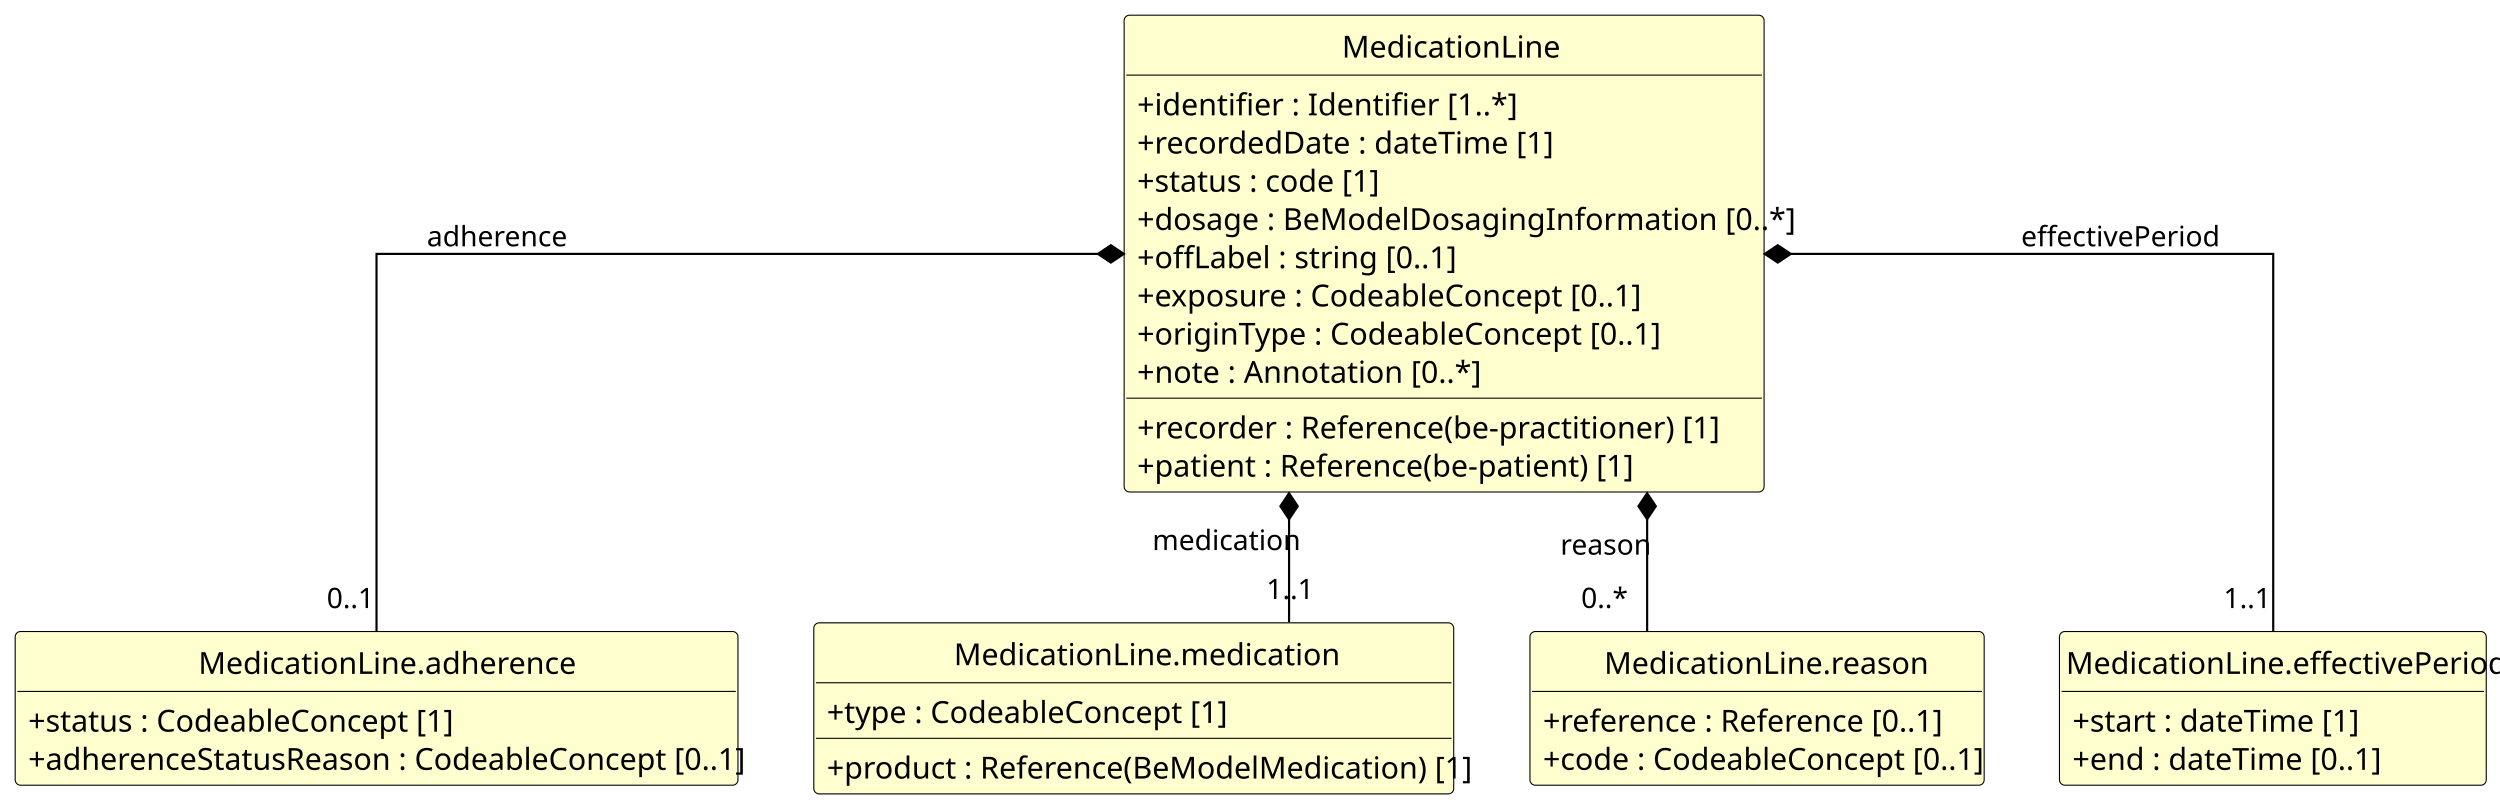
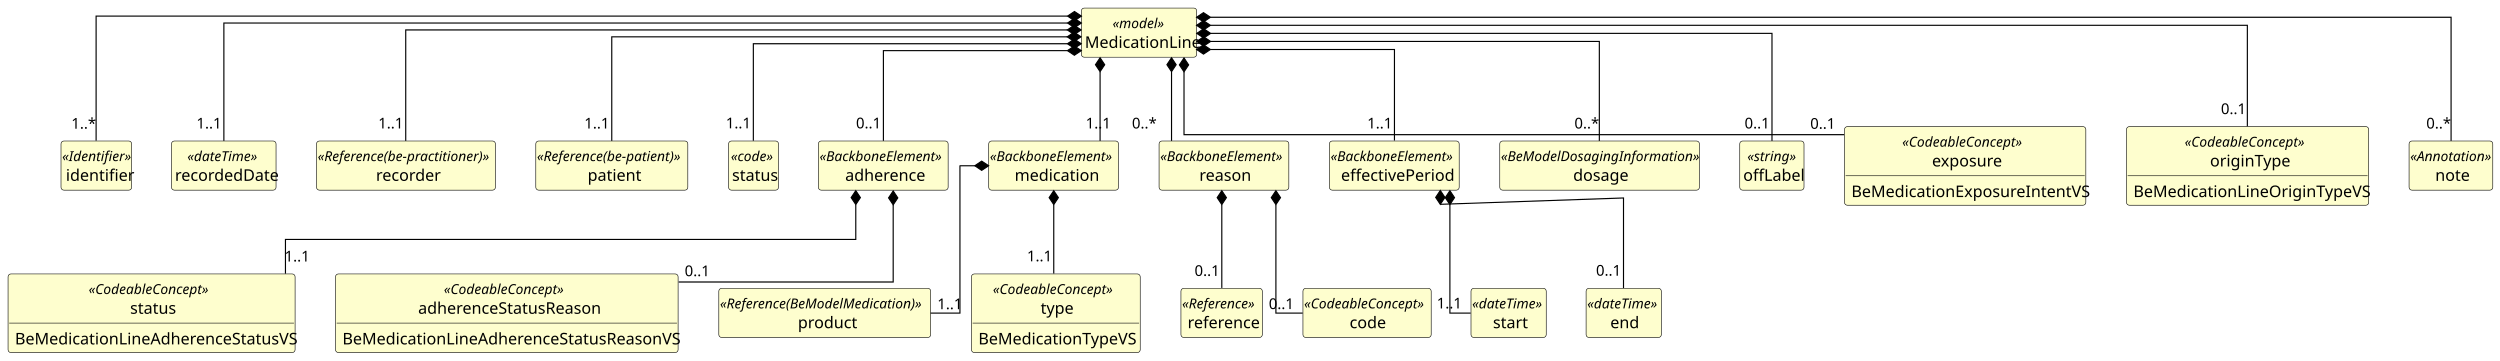
- <svg xmlns="http://www.w3.org/2000/svg" contentStyleType="text/css" data-diagram-type="CLASS" height="372px" preserveAspectRatio="none" style="width:1152px;height:372px;background:#FFFFFF;" version="1.1" viewBox="0 0 1152 372" width="1152px" zoomAndPan="magnify">
+ <svg xmlns="http://www.w3.org/2000/svg" contentStyleType="text/css" data-diagram-type="CLASS" height="313px" preserveAspectRatio="none" style="width:2172px;height:313px;background:#FFFFFF;" version="1.1" viewBox="0 0 2172 313" width="2172px" zoomAndPan="magnify">
  <defs />
  <g>
    <g class="entity" data-entity="MedicationLine" data-source-line="14" data-uid="ent0002" id="entity_MedicationLine">
-       <rect fill="#FEFECE" height="219.703" rx="2.5" ry="2.5" style="stroke:#000000;stroke-width:0.5;" width="294.898" x="518" y="7" />
-       <text fill="#000000" font-family="sans-serif" font-size="14" lengthAdjust="spacing" textLength="94.172" x="618.363" y="26.533">MedicationLine</text>
-       <line style="stroke:#000000;stroke-width:0.5;" x1="519" x2="811.898" y1="34.609" y2="34.609" />
-       <text fill="#000000" font-family="sans-serif" font-size="14" lengthAdjust="spacing" textLength="159.141" x="524" y="53.143">+identifier : Identifier [1..*]</text>
-       <text fill="#000000" font-family="sans-serif" font-size="14" lengthAdjust="spacing" textLength="182.485" x="524" y="70.752">+recordedDate : dateTime [1]</text>
-       <text fill="#000000" font-family="sans-serif" font-size="14" lengthAdjust="spacing" textLength="107.01" x="524" y="88.361">+status : code [1]</text>
-       <text fill="#000000" font-family="sans-serif" font-size="14" lengthAdjust="spacing" textLength="282.898" x="524" y="105.971">+dosage : BeModelDosagingInformation [0..*]</text>
-       <text fill="#000000" font-family="sans-serif" font-size="14" lengthAdjust="spacing" textLength="138.92" x="524" y="123.58">+offLabel : string [0..1]</text>
-       <text fill="#000000" font-family="sans-serif" font-size="14" lengthAdjust="spacing" textLength="224.54" x="524" y="141.19">+exposure : CodeableConcept [0..1]</text>
-       <text fill="#000000" font-family="sans-serif" font-size="14" lengthAdjust="spacing" textLength="232.312" x="524" y="158.799">+originType : CodeableConcept [0..1]</text>
-       <text fill="#000000" font-family="sans-serif" font-size="14" lengthAdjust="spacing" textLength="146.72" x="524" y="176.408">+note : Annotation [0..*]</text>
-       <line style="stroke:#000000;stroke-width:0.5;" x1="519" x2="811.898" y1="183.484" y2="183.484" />
-       <text fill="#000000" font-family="sans-serif" font-size="14" lengthAdjust="spacing" textLength="254.837" x="524" y="202.018">+recorder : Reference(be-practitioner) [1]</text>
-       <text fill="#000000" font-family="sans-serif" font-size="14" lengthAdjust="spacing" textLength="217.519" x="524" y="219.627">+patient : Reference(be-patient) [1]</text>
-     </g>
-     <g class="entity" data-entity="MedicationLine_adherence" data-source-line="27" data-uid="ent0003" id="entity_MedicationLine_adherence">
-       <rect fill="#FEFECE" height="70.828" rx="2.5" ry="2.5" style="stroke:#000000;stroke-width:0.5;" width="333.057" x="7" y="291" />
-       <text fill="#000000" font-family="sans-serif" font-size="14" lengthAdjust="spacing" textLength="164.227" x="91.415" y="310.533">MedicationLine.adherence</text>
-       <line style="stroke:#000000;stroke-width:0.5;" x1="8" x2="339.057" y1="318.609" y2="318.609" />
-       <text fill="#000000" font-family="sans-serif" font-size="14" lengthAdjust="spacing" textLength="188.733" x="13" y="337.143">+status : CodeableConcept [1]</text>
-       <text fill="#000000" font-family="sans-serif" font-size="14" lengthAdjust="spacing" textLength="321.057" x="13" y="354.752">+adherenceStatusReason : CodeableConcept [0..1]</text>
-     </g>
-     <g class="entity" data-entity="MedicationLine_medication" data-source-line="32" data-uid="ent0004" id="entity_MedicationLine_medication">
-       <rect fill="#FEFECE" height="78.828" rx="2.5" ry="2.5" style="stroke:#000000;stroke-width:0.5;" width="294.871" x="375" y="287" />
-       <text fill="#000000" font-family="sans-serif" font-size="14" lengthAdjust="spacing" textLength="165.765" x="439.553" y="306.533">MedicationLine.medication</text>
-       <line style="stroke:#000000;stroke-width:0.5;" x1="376" x2="668.871" y1="314.609" y2="314.609" />
-       <text fill="#000000" font-family="sans-serif" font-size="14" lengthAdjust="spacing" textLength="177.844" x="381" y="333.143">+type : CodeableConcept [1]</text>
-       <line style="stroke:#000000;stroke-width:0.5;" x1="376" x2="668.871" y1="340.219" y2="340.219" />
-       <text fill="#000000" font-family="sans-serif" font-size="14" lengthAdjust="spacing" textLength="282.871" x="381" y="358.752">+product : Reference(BeModelMedication) [1]</text>
-     </g>
-     <g class="entity" data-entity="MedicationLine_reason" data-source-line="37" data-uid="ent0005" id="entity_MedicationLine_reason">
-       <rect fill="#FEFECE" height="70.828" rx="2.5" ry="2.5" style="stroke:#000000;stroke-width:0.5;" width="209.306" x="705" y="291" />
-       <text fill="#000000" font-family="sans-serif" font-size="14" lengthAdjust="spacing" textLength="140.868" x="739.219" y="310.533">MedicationLine.reason</text>
-       <line style="stroke:#000000;stroke-width:0.5;" x1="706" x2="913.306" y1="318.609" y2="318.609" />
-       <text fill="#000000" font-family="sans-serif" font-size="14" lengthAdjust="spacing" textLength="178.602" x="711" y="337.143">+reference : Reference [0..1]</text>
-       <text fill="#000000" font-family="sans-serif" font-size="14" lengthAdjust="spacing" textLength="197.306" x="711" y="354.752">+code : CodeableConcept [0..1]</text>
-     </g>
-     <g class="entity" data-entity="MedicationLine_effectivePeriod" data-source-line="42" data-uid="ent0006" id="entity_MedicationLine_effectivePeriod">
-       <rect fill="#FEFECE" height="70.828" rx="2.5" ry="2.5" style="stroke:#000000;stroke-width:0.5;" width="196.668" x="949" y="291" />
-       <text fill="#000000" font-family="sans-serif" font-size="14" lengthAdjust="spacing" textLength="190.668" x="952" y="310.533">MedicationLine.effectivePeriod</text>
-       <line style="stroke:#000000;stroke-width:0.5;" x1="950" x2="1144.668" y1="318.609" y2="318.609" />
-       <text fill="#000000" font-family="sans-serif" font-size="14" lengthAdjust="spacing" textLength="124.886" x="955" y="337.143">+start : dateTime [1]</text>
-       <text fill="#000000" font-family="sans-serif" font-size="14" lengthAdjust="spacing" textLength="136.582" x="955" y="354.752">+end : dateTime [0..1]</text>
-     </g>
-     <g class="link" data-entity-1="MedicationLine" data-entity-2="MedicationLine_adherence" data-source-line="47" data-uid="lnk7" id="link_MedicationLine_MedicationLine_adherence">
-       <path codeLine="47" d="M505.88,117 C360.96,117 173.5,117 173.5,117 C173.5,117 173.5,231.19 173.5,290.96" fill="none" id="MedicationLine-backto-MedicationLine_adherence" style="stroke:#000000;stroke-width:1;" />
-       <polygon fill="#000000" points="517.88,117,511.88,113,505.88,117,511.88,121,517.88,117" style="stroke:#000000;stroke-width:1;" />
-       <text fill="#000000" font-family="sans-serif" font-size="13" lengthAdjust="spacing" textLength="61.439" x="196.71" y="113.495">adherence</text>
-       <text fill="#000000" font-family="sans-serif" font-size="13" lengthAdjust="spacing" textLength="21.684" x="150.558" y="280.205">0..1</text>
-     </g>
-     <g class="link" data-entity-1="MedicationLine" data-entity-2="MedicationLine_medication" data-source-line="48" data-uid="lnk8" id="link_MedicationLine_MedicationLine_medication">
-       <path codeLine="48" d="M594,239.27 C594,260.56 594,269.55 594,286.7" fill="none" id="MedicationLine-backto-MedicationLine_medication" style="stroke:#000000;stroke-width:1;" />
-       <polygon fill="#000000" points="594,227.27,590,233.27,594,239.27,598,233.27,594,227.27" style="stroke:#000000;stroke-width:1;" />
-       <text fill="#000000" font-family="sans-serif" font-size="13" lengthAdjust="spacing" textLength="62.867" x="531" y="253.485">medication</text>
-       <text fill="#000000" font-family="sans-serif" font-size="13" lengthAdjust="spacing" textLength="21.684" x="583.554" y="276.024">1..1</text>
-     </g>
-     <g class="link" data-entity-1="MedicationLine" data-entity-2="MedicationLine_reason" data-source-line="49" data-uid="lnk9" id="link_MedicationLine_MedicationLine_reason">
-       <path codeLine="49" d="M759,239.27 C759,262.34 759,273.05 759,290.91" fill="none" id="MedicationLine-backto-MedicationLine_reason" style="stroke:#000000;stroke-width:1;" />
-       <polygon fill="#000000" points="759,227.27,755,233.27,759,239.27,763,233.27,759,227.27" style="stroke:#000000;stroke-width:1;" />
-       <text fill="#000000" font-family="sans-serif" font-size="13" lengthAdjust="spacing" textLength="39.749" x="719" y="255.585">reason</text>
-       <text fill="#000000" font-family="sans-serif" font-size="13" lengthAdjust="spacing" textLength="19.513" x="728.582" y="280.146">0..*</text>
-     </g>
-     <g class="link" data-entity-1="MedicationLine" data-entity-2="MedicationLine_effectivePeriod" data-source-line="50" data-uid="lnk10" id="link_MedicationLine_MedicationLine_effectivePeriod">
-       <path codeLine="50" d="M825.19,117 C932.69,117 1047.5,117 1047.5,117 C1047.5,117 1047.5,231.19 1047.5,290.96" fill="none" id="MedicationLine-backto-MedicationLine_effectivePeriod" style="stroke:#000000;stroke-width:1;" />
-       <polygon fill="#000000" points="813.19,117,819.19,121,825.19,117,819.19,113,813.19,117" style="stroke:#000000;stroke-width:1;" />
-       <text fill="#000000" font-family="sans-serif" font-size="13" lengthAdjust="spacing" textLength="85.992" x="931.33" y="113.495">effectivePeriod</text>
-       <text fill="#000000" font-family="sans-serif" font-size="13" lengthAdjust="spacing" textLength="21.684" x="1024.595" y="280.205">1..1</text>
+       <rect fill="#FEFECE" height="42.703" rx="2.5" ry="2.5" style="stroke:#000000;stroke-width:0.5;" width="100.172" x="939.5" y="7" />
+       <text fill="#000000" font-family="sans-serif" font-size="12" font-style="italic" lengthAdjust="spacing" textLength="46.031" x="966.57" y="24.457">«model»</text>
+       <text fill="#000000" font-family="sans-serif" font-size="14" lengthAdjust="spacing" textLength="94.172" x="942.5" y="41.627">MedicationLine</text>
+     </g>
+     <g class="entity" data-entity="MedicationLine_identifier" data-source-line="17" data-uid="ent0003" id="entity_MedicationLine_identifier">
+       <rect fill="#FEFECE" height="42.703" rx="2.5" ry="2.5" style="stroke:#000000;stroke-width:0.5;" width="61.373" x="53" y="122.5" />
+       <text fill="#000000" font-family="sans-serif" font-size="12" font-style="italic" lengthAdjust="spacing" textLength="59.373" x="54" y="139.957">«Identifier»</text>
+       <text fill="#000000" font-family="sans-serif" font-size="14" lengthAdjust="spacing" textLength="52.917" x="57.228" y="157.127">identifier</text>
+     </g>
+     <g class="entity" data-entity="MedicationLine_recordedDate" data-source-line="20" data-uid="ent0004" id="entity_MedicationLine_recordedDate">
+       <rect fill="#FEFECE" height="42.703" rx="2.5" ry="2.5" style="stroke:#000000;stroke-width:0.5;" width="90.827" x="149" y="122.5" />
+       <text fill="#000000" font-family="sans-serif" font-size="12" font-style="italic" lengthAdjust="spacing" textLength="63.369" x="162.729" y="139.957">«dateTime»</text>
+       <text fill="#000000" font-family="sans-serif" font-size="14" lengthAdjust="spacing" textLength="84.827" x="152" y="157.127">recordedDate</text>
+     </g>
+     <g class="entity" data-entity="MedicationLine_recorder" data-source-line="23" data-uid="ent0005" id="entity_MedicationLine_recorder">
+       <rect fill="#FEFECE" height="42.703" rx="2.5" ry="2.5" style="stroke:#000000;stroke-width:0.5;" width="155.41" x="275" y="122.5" />
+       <text fill="#000000" font-family="sans-serif" font-size="12" font-style="italic" lengthAdjust="spacing" textLength="153.41" x="276" y="139.957">«Reference(be-practitioner)»</text>
+       <text fill="#000000" font-family="sans-serif" font-size="14" lengthAdjust="spacing" textLength="52.131" x="326.64" y="157.127">recorder</text>
+     </g>
+     <g class="entity" data-entity="MedicationLine_patient" data-source-line="26" data-uid="ent0006" id="entity_MedicationLine_patient">
+       <rect fill="#FEFECE" height="42.703" rx="2.5" ry="2.5" style="stroke:#000000;stroke-width:0.5;" width="132.078" x="465.5" y="122.5" />
+       <text fill="#000000" font-family="sans-serif" font-size="12" font-style="italic" lengthAdjust="spacing" textLength="130.078" x="466.5" y="139.957">«Reference(be-patient)»</text>
+       <text fill="#000000" font-family="sans-serif" font-size="14" lengthAdjust="spacing" textLength="42.034" x="510.522" y="157.127">patient</text>
+     </g>
+     <g class="entity" data-entity="MedicationLine_status" data-source-line="29" data-uid="ent0007" id="entity_MedicationLine_status">
+       <rect fill="#FEFECE" height="42.703" rx="2.5" ry="2.5" style="stroke:#000000;stroke-width:0.5;" width="43.352" x="633" y="122.5" />
+       <text fill="#000000" font-family="sans-serif" font-size="12" font-style="italic" lengthAdjust="spacing" textLength="39.369" x="634.991" y="139.957">«code»</text>
+       <text fill="#000000" font-family="sans-serif" font-size="14" lengthAdjust="spacing" textLength="37.352" x="636" y="157.127">status</text>
+     </g>
+     <g class="entity" data-entity="MedicationLine_adherence" data-source-line="32" data-uid="ent0008" id="entity_MedicationLine_adherence">
+       <rect fill="#FEFECE" height="42.703" rx="2.5" ry="2.5" style="stroke:#000000;stroke-width:0.5;" width="112.742" x="711" y="122.5" />
+       <text fill="#000000" font-family="sans-serif" font-size="12" font-style="italic" lengthAdjust="spacing" textLength="110.742" x="712" y="139.957">«BackboneElement»</text>
+       <text fill="#000000" font-family="sans-serif" font-size="14" lengthAdjust="spacing" textLength="66.165" x="734.289" y="157.127">adherence</text>
+     </g>
+     <g class="entity" data-entity="MedicationLine_adherence_status" data-source-line="35" data-uid="ent0009" id="entity_MedicationLine_adherence_status">
+       <rect fill="#FEFECE" height="68.312" rx="2.5" ry="2.5" style="stroke:#000000;stroke-width:0.5;" width="249.378" x="7" y="238" />
+       <text fill="#000000" font-family="sans-serif" font-size="12" font-style="italic" lengthAdjust="spacing" textLength="109.418" x="76.98" y="255.457">«CodeableConcept»</text>
+       <text fill="#000000" font-family="sans-serif" font-size="14" lengthAdjust="spacing" textLength="37.352" x="113.013" y="272.627">status</text>
+       <line style="stroke:#000000;stroke-width:0.5;" x1="8" x2="255.378" y1="280.703" y2="280.703" />
+       <text fill="#000000" font-family="sans-serif" font-size="14" lengthAdjust="spacing" textLength="237.378" x="13" y="299.236">BeMedicationLineAdherenceStatusVS</text>
+     </g>
+     <g class="entity" data-entity="MedicationLine_adherence_adherenceStatusReason" data-source-line="39" data-uid="ent0010" id="entity_MedicationLine_adherence_adherenceStatusReason">
+       <rect fill="#FEFECE" height="68.312" rx="2.5" ry="2.5" style="stroke:#000000;stroke-width:0.5;" width="297.633" x="291.5" y="238" />
+       <text fill="#000000" font-family="sans-serif" font-size="12" font-style="italic" lengthAdjust="spacing" textLength="109.418" x="385.607" y="255.457">«CodeableConcept»</text>
+       <text fill="#000000" font-family="sans-serif" font-size="14" lengthAdjust="spacing" textLength="154.109" x="363.262" y="272.627">adherenceStatusReason</text>
+       <line style="stroke:#000000;stroke-width:0.5;" x1="292.5" x2="588.133" y1="280.703" y2="280.703" />
+       <text fill="#000000" font-family="sans-serif" font-size="14" lengthAdjust="spacing" textLength="285.633" x="297.5" y="299.236">BeMedicationLineAdherenceStatusReasonVS</text>
+     </g>
+     <g class="entity" data-entity="MedicationLine_medication" data-source-line="43" data-uid="ent0011" id="entity_MedicationLine_medication">
+       <rect fill="#FEFECE" height="42.703" rx="2.5" ry="2.5" style="stroke:#000000;stroke-width:0.5;" width="112.742" x="859" y="122.5" />
+       <text fill="#000000" font-family="sans-serif" font-size="12" font-style="italic" lengthAdjust="spacing" textLength="110.742" x="860" y="139.957">«BackboneElement»</text>
+       <text fill="#000000" font-family="sans-serif" font-size="14" lengthAdjust="spacing" textLength="67.703" x="881.519" y="157.127">medication</text>
+     </g>
+     <g class="entity" data-entity="MedicationLine_medication_product" data-source-line="46" data-uid="ent0012" id="entity_MedicationLine_medication_product">
+       <rect fill="#FEFECE" height="42.703" rx="2.5" ry="2.5" style="stroke:#000000;stroke-width:0.5;" width="184.098" x="624.5" y="250.5" />
+       <text fill="#000000" font-family="sans-serif" font-size="12" font-style="italic" lengthAdjust="spacing" textLength="182.098" x="625.5" y="267.957">«Reference(BeModelMedication)»</text>
+       <text fill="#000000" font-family="sans-serif" font-size="14" lengthAdjust="spacing" textLength="46.696" x="693.201" y="285.127">product</text>
+     </g>
+     <g class="entity" data-entity="MedicationLine_medication_type" data-source-line="49" data-uid="ent0013" id="entity_MedicationLine_medication_type">
+       <rect fill="#FEFECE" height="68.312" rx="2.5" ry="2.5" style="stroke:#000000;stroke-width:0.5;" width="146.627" x="844" y="238" />
+       <text fill="#000000" font-family="sans-serif" font-size="12" font-style="italic" lengthAdjust="spacing" textLength="109.418" x="862.605" y="255.457">«CodeableConcept»</text>
+       <text fill="#000000" font-family="sans-serif" font-size="14" lengthAdjust="spacing" textLength="26.462" x="904.082" y="272.627">type</text>
+       <line style="stroke:#000000;stroke-width:0.5;" x1="845" x2="989.627" y1="280.703" y2="280.703" />
+       <text fill="#000000" font-family="sans-serif" font-size="14" lengthAdjust="spacing" textLength="134.627" x="850" y="299.236">BeMedicationTypeVS</text>
+     </g>
+     <g class="entity" data-entity="MedicationLine_reason" data-source-line="53" data-uid="ent0014" id="entity_MedicationLine_reason">
+       <rect fill="#FEFECE" height="42.703" rx="2.5" ry="2.5" style="stroke:#000000;stroke-width:0.5;" width="112.742" x="1007" y="122.5" />
+       <text fill="#000000" font-family="sans-serif" font-size="12" font-style="italic" lengthAdjust="spacing" textLength="110.742" x="1008" y="139.957">«BackboneElement»</text>
+       <text fill="#000000" font-family="sans-serif" font-size="14" lengthAdjust="spacing" textLength="42.807" x="1041.968" y="157.127">reason</text>
+     </g>
+     <g class="entity" data-entity="MedicationLine_reason_reference" data-source-line="56" data-uid="ent0015" id="entity_MedicationLine_reason_reference">
+       <rect fill="#FEFECE" height="42.703" rx="2.5" ry="2.5" style="stroke:#000000;stroke-width:0.5;" width="70.713" x="1026" y="250.5" />
+       <text fill="#000000" font-family="sans-serif" font-size="12" font-style="italic" lengthAdjust="spacing" textLength="68.713" x="1027" y="267.957">«Reference»</text>
+       <text fill="#000000" font-family="sans-serif" font-size="14" lengthAdjust="spacing" textLength="59.145" x="1031.784" y="285.127">reference</text>
+     </g>
+     <g class="entity" data-entity="MedicationLine_reason_code" data-source-line="59" data-uid="ent0016" id="entity_MedicationLine_reason_code">
+       <rect fill="#FEFECE" height="42.703" rx="2.5" ry="2.5" style="stroke:#000000;stroke-width:0.5;" width="111.418" x="1132" y="250.5" />
+       <text fill="#000000" font-family="sans-serif" font-size="12" font-style="italic" lengthAdjust="spacing" textLength="109.418" x="1133" y="267.957">«CodeableConcept»</text>
+       <text fill="#000000" font-family="sans-serif" font-size="14" lengthAdjust="spacing" textLength="30.358" x="1172.53" y="285.127">code</text>
+     </g>
+     <g class="entity" data-entity="MedicationLine_effectivePeriod" data-source-line="62" data-uid="ent0017" id="entity_MedicationLine_effectivePeriod">
+       <rect fill="#FEFECE" height="42.703" rx="2.5" ry="2.5" style="stroke:#000000;stroke-width:0.5;" width="112.742" x="1155" y="122.5" />
+       <text fill="#000000" font-family="sans-serif" font-size="12" font-style="italic" lengthAdjust="spacing" textLength="110.742" x="1156" y="139.957">«BackboneElement»</text>
+       <text fill="#000000" font-family="sans-serif" font-size="14" lengthAdjust="spacing" textLength="92.606" x="1165.068" y="157.127">effectivePeriod</text>
+     </g>
+     <g class="entity" data-entity="MedicationLine_effectivePeriod_start" data-source-line="65" data-uid="ent0018" id="entity_MedicationLine_effectivePeriod_start">
+       <rect fill="#FEFECE" height="42.703" rx="2.5" ry="2.5" style="stroke:#000000;stroke-width:0.5;" width="65.369" x="1278" y="250.5" />
+       <text fill="#000000" font-family="sans-serif" font-size="12" font-style="italic" lengthAdjust="spacing" textLength="63.369" x="1279" y="267.957">«dateTime»</text>
+       <text fill="#000000" font-family="sans-serif" font-size="14" lengthAdjust="spacing" textLength="27.227" x="1297.071" y="285.127">start</text>
+     </g>
+     <g class="entity" data-entity="MedicationLine_effectivePeriod_end" data-source-line="68" data-uid="ent0019" id="entity_MedicationLine_effectivePeriod_end">
+       <rect fill="#FEFECE" height="42.703" rx="2.5" ry="2.5" style="stroke:#000000;stroke-width:0.5;" width="65.369" x="1378" y="250.5" />
+       <text fill="#000000" font-family="sans-serif" font-size="12" font-style="italic" lengthAdjust="spacing" textLength="63.369" x="1379" y="267.957">«dateTime»</text>
+       <text fill="#000000" font-family="sans-serif" font-size="14" lengthAdjust="spacing" textLength="23.358" x="1399.005" y="285.127">end</text>
+     </g>
+     <g class="entity" data-entity="MedicationLine_dosage" data-source-line="71" data-uid="ent0020" id="entity_MedicationLine_dosage">
+       <rect fill="#FEFECE" height="42.703" rx="2.5" ry="2.5" style="stroke:#000000;stroke-width:0.5;" width="173.44" x="1303" y="122.5" />
+       <text fill="#000000" font-family="sans-serif" font-size="12" font-style="italic" lengthAdjust="spacing" textLength="171.44" x="1304" y="139.957">«BeModelDosagingInformation»</text>
+       <text fill="#000000" font-family="sans-serif" font-size="14" lengthAdjust="spacing" textLength="45.931" x="1366.754" y="157.127">dosage</text>
+     </g>
+     <g class="entity" data-entity="MedicationLine_offLabel" data-source-line="74" data-uid="ent0021" id="entity_MedicationLine_offLabel">
+       <rect fill="#FEFECE" height="42.703" rx="2.5" ry="2.5" style="stroke:#000000;stroke-width:0.5;" width="55.82" x="1511.5" y="122.5" />
+       <text fill="#000000" font-family="sans-serif" font-size="12" font-style="italic" lengthAdjust="spacing" textLength="42.691" x="1518.064" y="139.957">«string»</text>
+       <text fill="#000000" font-family="sans-serif" font-size="14" lengthAdjust="spacing" textLength="49.82" x="1514.5" y="157.127">offLabel</text>
+     </g>
+     <g class="entity" data-entity="MedicationLine_exposure" data-source-line="77" data-uid="ent0022" id="entity_MedicationLine_exposure">
+       <rect fill="#FEFECE" height="68.312" rx="2.5" ry="2.5" style="stroke:#000000;stroke-width:0.5;" width="209.675" x="1602.5" y="110" />
+       <text fill="#000000" font-family="sans-serif" font-size="12" font-style="italic" lengthAdjust="spacing" textLength="109.418" x="1652.628" y="127.457">«CodeableConcept»</text>
+       <text fill="#000000" font-family="sans-serif" font-size="14" lengthAdjust="spacing" textLength="57.593" x="1678.541" y="144.627">exposure</text>
+       <line style="stroke:#000000;stroke-width:0.5;" x1="1603.5" x2="1811.175" y1="152.703" y2="152.703" />
+       <text fill="#000000" font-family="sans-serif" font-size="14" lengthAdjust="spacing" textLength="197.675" x="1608.5" y="171.236">BeMedicationExposureIntentVS</text>
+     </g>
+     <g class="entity" data-entity="MedicationLine_originType" data-source-line="81" data-uid="ent0023" id="entity_MedicationLine_originType">
+       <rect fill="#FEFECE" height="68.312" rx="2.5" ry="2.5" style="stroke:#000000;stroke-width:0.5;" width="210.44" x="1847.5" y="110" />
+       <text fill="#000000" font-family="sans-serif" font-size="12" font-style="italic" lengthAdjust="spacing" textLength="109.418" x="1898.011" y="127.457">«CodeableConcept»</text>
+       <text fill="#000000" font-family="sans-serif" font-size="14" lengthAdjust="spacing" textLength="65.365" x="1920.038" y="144.627">originType</text>
+       <line style="stroke:#000000;stroke-width:0.5;" x1="1848.5" x2="2056.94" y1="152.703" y2="152.703" />
+       <text fill="#000000" font-family="sans-serif" font-size="14" lengthAdjust="spacing" textLength="198.44" x="1853.5" y="171.236">BeMedicationLineOriginTypeVS</text>
+     </g>
+     <g class="entity" data-entity="MedicationLine_note" data-source-line="85" data-uid="ent0024" id="entity_MedicationLine_note">
+       <rect fill="#FEFECE" height="42.703" rx="2.5" ry="2.5" style="stroke:#000000;stroke-width:0.5;" width="72.728" x="2093" y="122.5" />
+       <text fill="#000000" font-family="sans-serif" font-size="12" font-style="italic" lengthAdjust="spacing" textLength="70.728" x="2094" y="139.957">«Annotation»</text>
+       <text fill="#000000" font-family="sans-serif" font-size="14" lengthAdjust="spacing" textLength="27.248" x="2115.74" y="157.127">note</text>
+     </g>
+     <g class="link" data-entity-1="MedicationLine" data-entity-2="MedicationLine_identifier" data-source-line="88" data-uid="lnk25" id="link_MedicationLine_MedicationLine_identifier">
+       <path codeLine="88" d="M927.5,14 C737.57,14 83.5,14 83.5,14 C83.5,14 83.5,85.23 83.5,122.24" fill="none" id="MedicationLine-backto-MedicationLine_identifier" style="stroke:#000000;stroke-width:1;" />
+       <polygon fill="#000000" points="939.5,14,933.5,10,927.5,14,933.5,18,939.5,14" style="stroke:#000000;stroke-width:1;" />
+       <text fill="#000000" font-family="sans-serif" font-size="13" lengthAdjust="spacing" textLength="19.513" x="61.966" y="111.824">1..*</text>
+     </g>
+     <g class="link" data-entity-1="MedicationLine" data-entity-2="MedicationLine_recordedDate" data-source-line="89" data-uid="lnk26" id="link_MedicationLine_MedicationLine_recordedDate">
+       <path codeLine="89" d="M927.47,20 C753.07,20 194.5,20 194.5,20 C194.5,20 194.5,86.87 194.5,122.4" fill="none" id="MedicationLine-backto-MedicationLine_recordedDate" style="stroke:#000000;stroke-width:1;" />
+       <polygon fill="#000000" points="939.47,20,933.47,16,927.47,20,933.47,24,939.47,20" style="stroke:#000000;stroke-width:1;" />
+       <text fill="#000000" font-family="sans-serif" font-size="13" lengthAdjust="spacing" textLength="21.684" x="170.667" y="111.661">1..1</text>
+     </g>
+     <g class="link" data-entity-1="MedicationLine" data-entity-2="MedicationLine_recorder" data-source-line="90" data-uid="lnk27" id="link_MedicationLine_MedicationLine_recorder">
+       <path codeLine="90" d="M927.25,26 C776.83,26 352.5,26 352.5,26 C352.5,26 352.5,88.29 352.5,122.36" fill="none" id="MedicationLine-backto-MedicationLine_recorder" style="stroke:#000000;stroke-width:1;" />
+       <polygon fill="#000000" points="939.25,26,933.25,22,927.25,26,933.25,30,939.25,26" style="stroke:#000000;stroke-width:1;" />
+       <text fill="#000000" font-family="sans-serif" font-size="13" lengthAdjust="spacing" textLength="21.684" x="328.585" y="111.61">1..1</text>
+     </g>
+     <g class="link" data-entity-1="MedicationLine" data-entity-2="MedicationLine_patient" data-source-line="91" data-uid="lnk28" id="link_MedicationLine_MedicationLine_patient">
+       <path codeLine="91" d="M927.18,32 C808.2,32 531.5,32 531.5,32 C531.5,32 531.5,89.86 531.5,122.41" fill="none" id="MedicationLine-backto-MedicationLine_patient" style="stroke:#000000;stroke-width:1;" />
+       <polygon fill="#000000" points="939.18,32,933.18,28,927.18,32,933.18,36,939.18,32" style="stroke:#000000;stroke-width:1;" />
+       <text fill="#000000" font-family="sans-serif" font-size="13" lengthAdjust="spacing" textLength="21.684" x="507.632" y="111.674">1..1</text>
+     </g>
+     <g class="link" data-entity-1="MedicationLine" data-entity-2="MedicationLine_status" data-source-line="92" data-uid="lnk29" id="link_MedicationLine_MedicationLine_status">
+       <path codeLine="92" d="M927.35,38 C833.89,38 654.5,38 654.5,38 C654.5,38 654.5,91.28 654.5,122.29" fill="none" id="MedicationLine-backto-MedicationLine_status" style="stroke:#000000;stroke-width:1;" />
+       <polygon fill="#000000" points="939.35,38,933.35,34,927.35,38,933.35,42,939.35,38" style="stroke:#000000;stroke-width:1;" />
+       <text fill="#000000" font-family="sans-serif" font-size="13" lengthAdjust="spacing" textLength="21.684" x="630.594" y="111.52">1..1</text>
+     </g>
+     <g class="link" data-entity-1="MedicationLine" data-entity-2="MedicationLine_adherence" data-source-line="93" data-uid="lnk30" id="link_MedicationLine_MedicationLine_adherence">
+       <path codeLine="93" d="M927.4,44 C861.93,44 767.5,44 767.5,44 C767.5,44 767.5,92.89 767.5,122.3" fill="none" id="MedicationLine-backto-MedicationLine_adherence" style="stroke:#000000;stroke-width:1;" />
+       <polygon fill="#000000" points="939.4,44,933.4,40,927.4,44,933.4,48,939.4,44" style="stroke:#000000;stroke-width:1;" />
+       <text fill="#000000" font-family="sans-serif" font-size="13" lengthAdjust="spacing" textLength="21.684" x="743.679" y="111.533">0..1</text>
+     </g>
+     <g class="link" data-entity-1="MedicationLine_adherence" data-entity-2="MedicationLine_adherence_status" data-source-line="94" data-uid="lnk31" id="link_MedicationLine_adherence_MedicationLine_adherence_status">
+       <path codeLine="94" d="M743.5,177.67 C743.5,196.23 743.5,208 743.5,208 C743.5,208 248,208 248,208 C248,208 248,222.54 248,237.75" fill="none" id="MedicationLine_adherence-backto-MedicationLine_adherence_status" style="stroke:#000000;stroke-width:1;" />
+       <polygon fill="#000000" points="743.5,165.67,739.5,171.67,743.5,177.67,747.5,171.67,743.5,165.67" style="stroke:#000000;stroke-width:1;" />
+       <text fill="#000000" font-family="sans-serif" font-size="13" lengthAdjust="spacing" textLength="21.684" x="247.235" y="227.195">1..1</text>
+     </g>
+     <g class="link" data-entity-1="MedicationLine_adherence" data-entity-2="MedicationLine_adherence_adherenceStatusReason" data-source-line="95" data-uid="lnk32" id="link_MedicationLine_adherence_MedicationLine_adherence_adherenceStatusReason">
+       <path codeLine="95" d="M776,177.92 C776,207.62 776,245 776,245 C776,245 679.21,245 589.61,245" fill="none" id="MedicationLine_adherence-backto-MedicationLine_adherence_adherenceStatusReason" style="stroke:#000000;stroke-width:1;" />
+       <polygon fill="#000000" points="776,165.92,772,171.92,776,177.92,780,171.92,776,165.92" style="stroke:#000000;stroke-width:1;" />
+       <text fill="#000000" font-family="sans-serif" font-size="13" lengthAdjust="spacing" textLength="21.684" x="594.827" y="239.948">0..1</text>
+     </g>
+     <g class="link" data-entity-1="MedicationLine" data-entity-2="MedicationLine_medication" data-source-line="96" data-uid="lnk33" id="link_MedicationLine_MedicationLine_medication">
+       <path codeLine="96" d="M955.75,62.22 C955.75,82.87 955.75,101.76 955.75,122.37" fill="none" id="MedicationLine-backto-MedicationLine_medication" style="stroke:#000000;stroke-width:1;" />
+       <polygon fill="#000000" points="955.75,50.22,951.75,56.22,955.75,62.22,959.75,56.22,955.75,50.22" style="stroke:#000000;stroke-width:1;" />
+       <text fill="#000000" font-family="sans-serif" font-size="13" lengthAdjust="spacing" textLength="21.684" x="943.25" y="111.623">1..1</text>
+     </g>
+     <g class="link" data-entity-1="MedicationLine_medication" data-entity-2="MedicationLine_medication_product" data-source-line="97" data-uid="lnk34" id="link_MedicationLine_medication_MedicationLine_medication_product">
+       <path codeLine="97" d="M846.9,144 C832.99,144 834,144 834,144 C834,144 834,272 834,272 C834,272 823.37,272 808.5,272" fill="none" id="MedicationLine_medication-backto-MedicationLine_medication_product" style="stroke:#000000;stroke-width:1;" />
+       <polygon fill="#000000" points="858.9,144,852.9,140,846.9,144,852.9,148,858.9,144" style="stroke:#000000;stroke-width:1;" />
+       <text fill="#000000" font-family="sans-serif" font-size="13" lengthAdjust="spacing" textLength="21.684" x="814.307" y="268.655">1..1</text>
+     </g>
+     <g class="link" data-entity-1="MedicationLine_medication" data-entity-2="MedicationLine_medication_type" data-source-line="98" data-uid="lnk35" id="link_MedicationLine_medication_MedicationLine_medication_type">
+       <path codeLine="98" d="M915.5,177.71 C915.5,197.4 915.5,214.75 915.5,237.62" fill="none" id="MedicationLine_medication-backto-MedicationLine_medication_type" style="stroke:#000000;stroke-width:1;" />
+       <polygon fill="#000000" points="915.5,165.71,911.5,171.71,915.5,177.71,919.5,171.71,915.5,165.71" style="stroke:#000000;stroke-width:1;" />
+       <text fill="#000000" font-family="sans-serif" font-size="13" lengthAdjust="spacing" textLength="21.684" x="892.218" y="227.04">1..1</text>
+     </g>
+     <g class="link" data-entity-1="MedicationLine" data-entity-2="MedicationLine_reason" data-source-line="99" data-uid="lnk36" id="link_MedicationLine_MedicationLine_reason">
+       <path codeLine="99" d="M1017.83,62.22 C1017.83,82.87 1017.83,101.76 1017.83,122.37" fill="none" id="MedicationLine-backto-MedicationLine_reason" style="stroke:#000000;stroke-width:1;" />
+       <polygon fill="#000000" points="1017.83,50.22,1013.83,56.22,1017.83,62.22,1021.83,56.22,1017.83,50.22" style="stroke:#000000;stroke-width:1;" />
+       <text fill="#000000" font-family="sans-serif" font-size="13" lengthAdjust="spacing" textLength="19.513" x="983.422" y="111.623">0..*</text>
+     </g>
+     <g class="link" data-entity-1="MedicationLine_reason" data-entity-2="MedicationLine_reason_reference" data-source-line="100" data-uid="lnk37" id="link_MedicationLine_reason_MedicationLine_reason_reference">
+       <path codeLine="100" d="M1061.5,177.71 C1061.5,201.25 1061.5,226.6 1061.5,250.18" fill="none" id="MedicationLine_reason-backto-MedicationLine_reason_reference" style="stroke:#000000;stroke-width:1;" />
+       <polygon fill="#000000" points="1061.5,165.71,1057.5,171.71,1061.5,177.71,1065.5,171.71,1061.5,165.71" style="stroke:#000000;stroke-width:1;" />
+       <text fill="#000000" font-family="sans-serif" font-size="13" lengthAdjust="spacing" textLength="21.684" x="1037.809" y="239.748">0..1</text>
+     </g>
+     <g class="link" data-entity-1="MedicationLine_reason" data-entity-2="MedicationLine_reason_code" data-source-line="101" data-uid="lnk38" id="link_MedicationLine_reason_MedicationLine_reason_code">
+       <path codeLine="101" d="M1108.5,177.71 C1108.5,214.23 1108.5,272 1108.5,272 C1108.5,272 1118.7,272 1131.78,272" fill="none" id="MedicationLine_reason-backto-MedicationLine_reason_code" style="stroke:#000000;stroke-width:1;" />
+       <polygon fill="#000000" points="1108.5,165.71,1104.5,171.71,1108.5,177.71,1112.5,171.71,1108.5,165.71" style="stroke:#000000;stroke-width:1;" />
+       <text fill="#000000" font-family="sans-serif" font-size="13" lengthAdjust="spacing" textLength="21.684" x="1102.313" y="268.512">0..1</text>
+     </g>
+     <g class="link" data-entity-1="MedicationLine" data-entity-2="MedicationLine_effectivePeriod" data-source-line="102" data-uid="lnk39" id="link_MedicationLine_MedicationLine_effectivePeriod">
+       <path codeLine="102" d="M1051.6,43 C1117.07,43 1211.5,43 1211.5,43 C1211.5,43 1211.5,92.38 1211.5,122.08" fill="none" id="MedicationLine-backto-MedicationLine_effectivePeriod" style="stroke:#000000;stroke-width:1;" />
+       <polygon fill="#000000" points="1039.6,43,1045.6,47,1051.6,43,1045.6,39,1039.6,43" style="stroke:#000000;stroke-width:1;" />
+       <text fill="#000000" font-family="sans-serif" font-size="13" lengthAdjust="spacing" textLength="21.684" x="1187.805" y="111.621">1..1</text>
+     </g>
+     <g class="link" data-entity-1="MedicationLine_effectivePeriod" data-entity-2="MedicationLine_effectivePeriod_start" data-source-line="103" data-uid="lnk40" id="link_MedicationLine_effectivePeriod_MedicationLine_effectivePeriod_start">
+       <path codeLine="103" d="M1259.67,177.71 C1259.67,214.23 1259.67,272 1259.67,272 C1259.67,272 1267.9,272 1277.73,272" fill="none" id="MedicationLine_effectivePeriod-backto-MedicationLine_effectivePeriod_start" style="stroke:#000000;stroke-width:1;" />
+       <polygon fill="#000000" points="1259.67,165.71,1255.67,171.71,1259.67,177.71,1263.67,171.71,1259.67,165.71" style="stroke:#000000;stroke-width:1;" />
+       <text fill="#000000" font-family="sans-serif" font-size="13" lengthAdjust="spacing" textLength="21.684" x="1248.242" y="267.984">1..1</text>
+     </g>
+     <g class="link" data-entity-1="MedicationLine_effectivePeriod" data-entity-2="MedicationLine_effectivePeriod_end" data-source-line="104" data-uid="lnk41" id="link_MedicationLine_effectivePeriod_MedicationLine_effectivePeriod_end">
+       <path codeLine="104" d="M1251.33,177.51 C1251.33,177.51 1410.5,172 1410.5,172 C1410.5,172 1410.5,220.89 1410.5,250.3" fill="none" id="MedicationLine_effectivePeriod-backto-MedicationLine_effectivePeriod_end" style="stroke:#000000;stroke-width:1;" />
+       <polygon fill="#000000" points="1251.33,165.51,1247.33,171.51,1251.33,177.51,1255.33,171.51,1251.33,165.51" style="stroke:#000000;stroke-width:1;" />
+       <text fill="#000000" font-family="sans-serif" font-size="13" lengthAdjust="spacing" textLength="21.684" x="1386.591" y="239.533">0..1</text>
+     </g>
+     <g class="link" data-entity-1="MedicationLine" data-entity-2="MedicationLine_dosage" data-source-line="105" data-uid="lnk42" id="link_MedicationLine_MedicationLine_dosage">
+       <path codeLine="105" d="M1051.76,36 C1159.19,36 1389.5,36 1389.5,36 C1389.5,36 1389.5,90.89 1389.5,122.4" fill="none" id="MedicationLine-backto-MedicationLine_dosage" style="stroke:#000000;stroke-width:1;" />
+       <polygon fill="#000000" points="1039.76,36,1045.76,40,1051.76,36,1045.76,32,1039.76,36" style="stroke:#000000;stroke-width:1;" />
+       <text fill="#000000" font-family="sans-serif" font-size="13" lengthAdjust="spacing" textLength="19.513" x="1367.838" y="111.661">0..*</text>
+     </g>
+     <g class="link" data-entity-1="MedicationLine" data-entity-2="MedicationLine_offLabel" data-source-line="106" data-uid="lnk43" id="link_MedicationLine_MedicationLine_offLabel">
+       <path codeLine="106" d="M1051.77,29 C1187.54,29 1539.5,29 1539.5,29 C1539.5,29 1539.5,89.06 1539.5,122.37" fill="none" id="MedicationLine-backto-MedicationLine_offLabel" style="stroke:#000000;stroke-width:1;" />
+       <polygon fill="#000000" points="1039.77,29,1045.77,33,1051.77,29,1045.77,25,1039.77,29" style="stroke:#000000;stroke-width:1;" />
+       <text fill="#000000" font-family="sans-serif" font-size="13" lengthAdjust="spacing" textLength="21.684" x="1515.668" y="111.623">0..1</text>
+     </g>
+     <g class="link" data-entity-1="MedicationLine" data-entity-2="MedicationLine_exposure" data-source-line="107" data-uid="lnk44" id="link_MedicationLine_MedicationLine_exposure">
+       <path codeLine="107" d="M1028.67,62.38 C1028.67,88.58 1028.67,117 1028.67,117 C1028.67,117 1411.51,117 1602.18,117" fill="none" id="MedicationLine-backto-MedicationLine_exposure" style="stroke:#000000;stroke-width:1;" />
+       <polygon fill="#000000" points="1028.67,50.38,1024.67,56.38,1028.67,62.38,1032.67,56.38,1028.67,50.38" style="stroke:#000000;stroke-width:1;" />
+       <text fill="#000000" font-family="sans-serif" font-size="13" lengthAdjust="spacing" textLength="21.684" x="1572.711" y="111.926">0..1</text>
+     </g>
+     <g class="link" data-entity-1="MedicationLine" data-entity-2="MedicationLine_originType" data-source-line="108" data-uid="lnk45" id="link_MedicationLine_MedicationLine_originType">
+       <path codeLine="108" d="M1051.58,22 C1249.25,22 1952.5,22 1952.5,22 C1952.5,22 1952.5,73.61 1952.5,109.69" fill="none" id="MedicationLine-backto-MedicationLine_originType" style="stroke:#000000;stroke-width:1;" />
+       <polygon fill="#000000" points="1039.58,22,1045.58,26,1051.58,22,1045.58,18,1039.58,22" style="stroke:#000000;stroke-width:1;" />
+       <text fill="#000000" font-family="sans-serif" font-size="13" lengthAdjust="spacing" textLength="21.684" x="1929.522" y="99.124">0..1</text>
+     </g>
+     <g class="link" data-entity-1="MedicationLine" data-entity-2="MedicationLine_note" data-source-line="109" data-uid="lnk46" id="link_MedicationLine_MedicationLine_note">
+       <path codeLine="109" d="M1051.59,15 C1271.61,15 2129.5,15 2129.5,15 C2129.5,15 2129.5,85.69 2129.5,122.41" fill="none" id="MedicationLine-backto-MedicationLine_note" style="stroke:#000000;stroke-width:1;" />
+       <polygon fill="#000000" points="1039.59,15,1045.59,19,1051.59,15,1045.59,11,1039.59,15" style="stroke:#000000;stroke-width:1;" />
+       <text fill="#000000" font-family="sans-serif" font-size="13" lengthAdjust="spacing" textLength="19.513" x="2107.938" y="111.674">0..*</text>
    </g>
  </g>
</svg>
